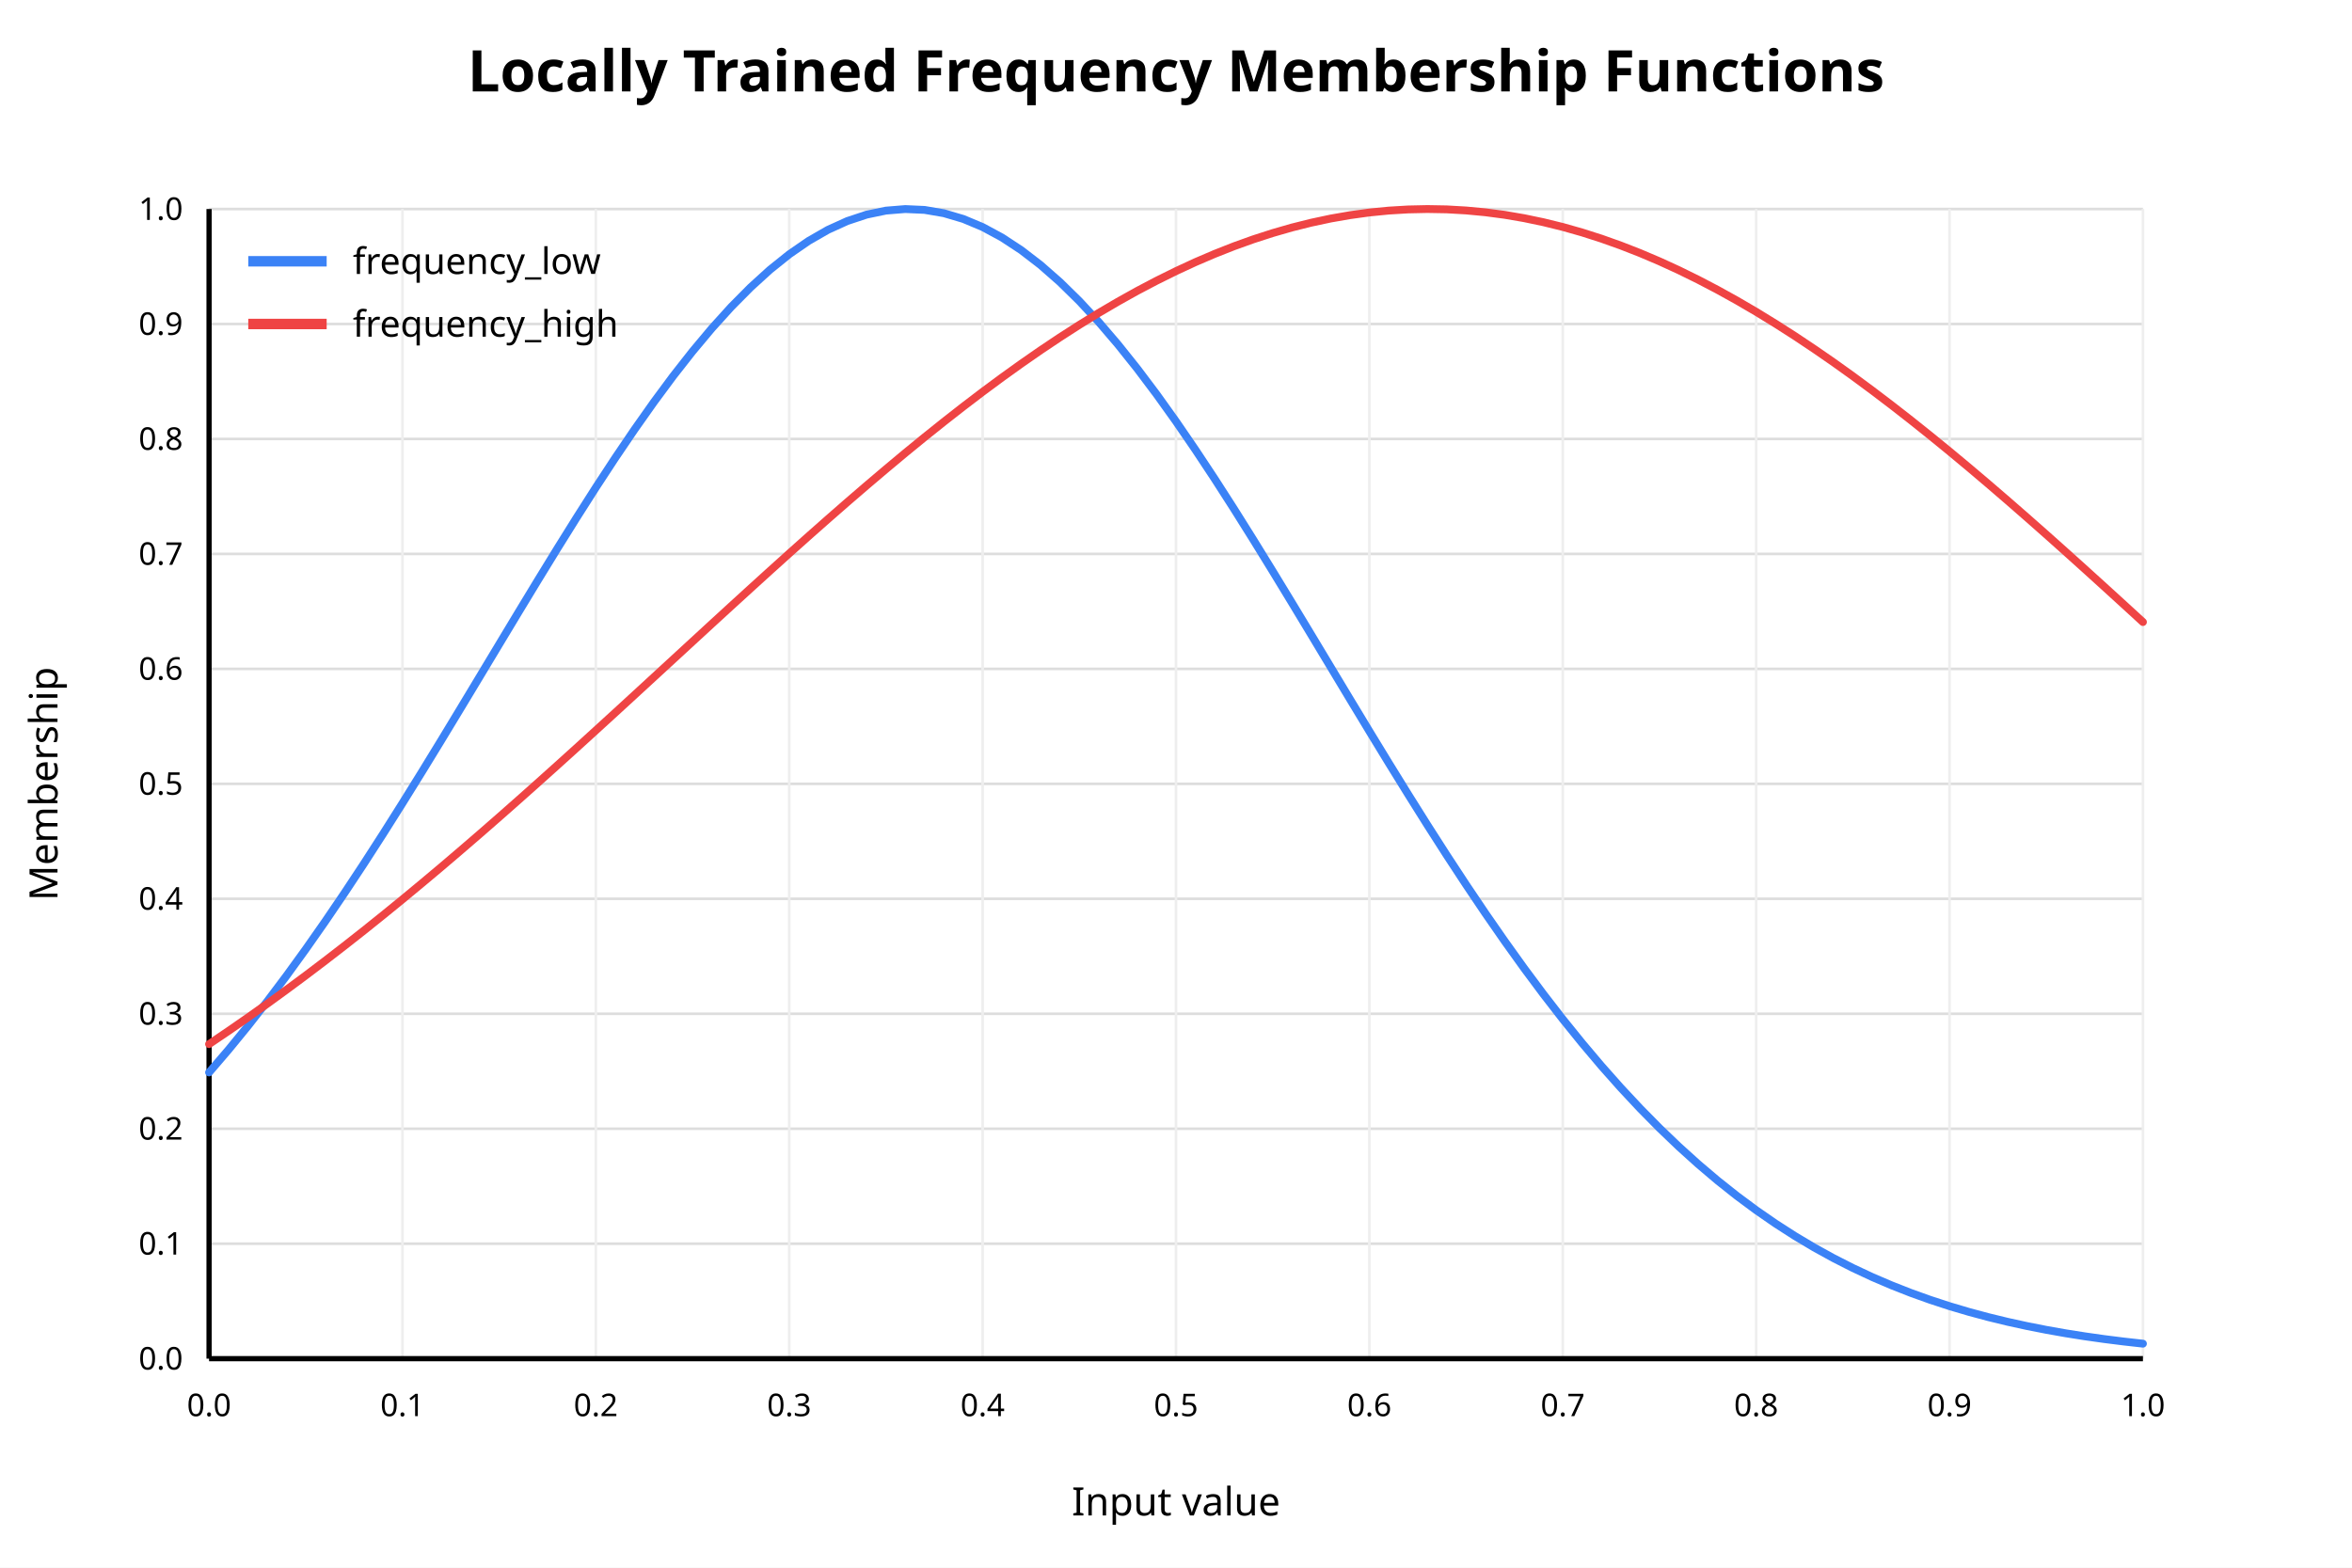
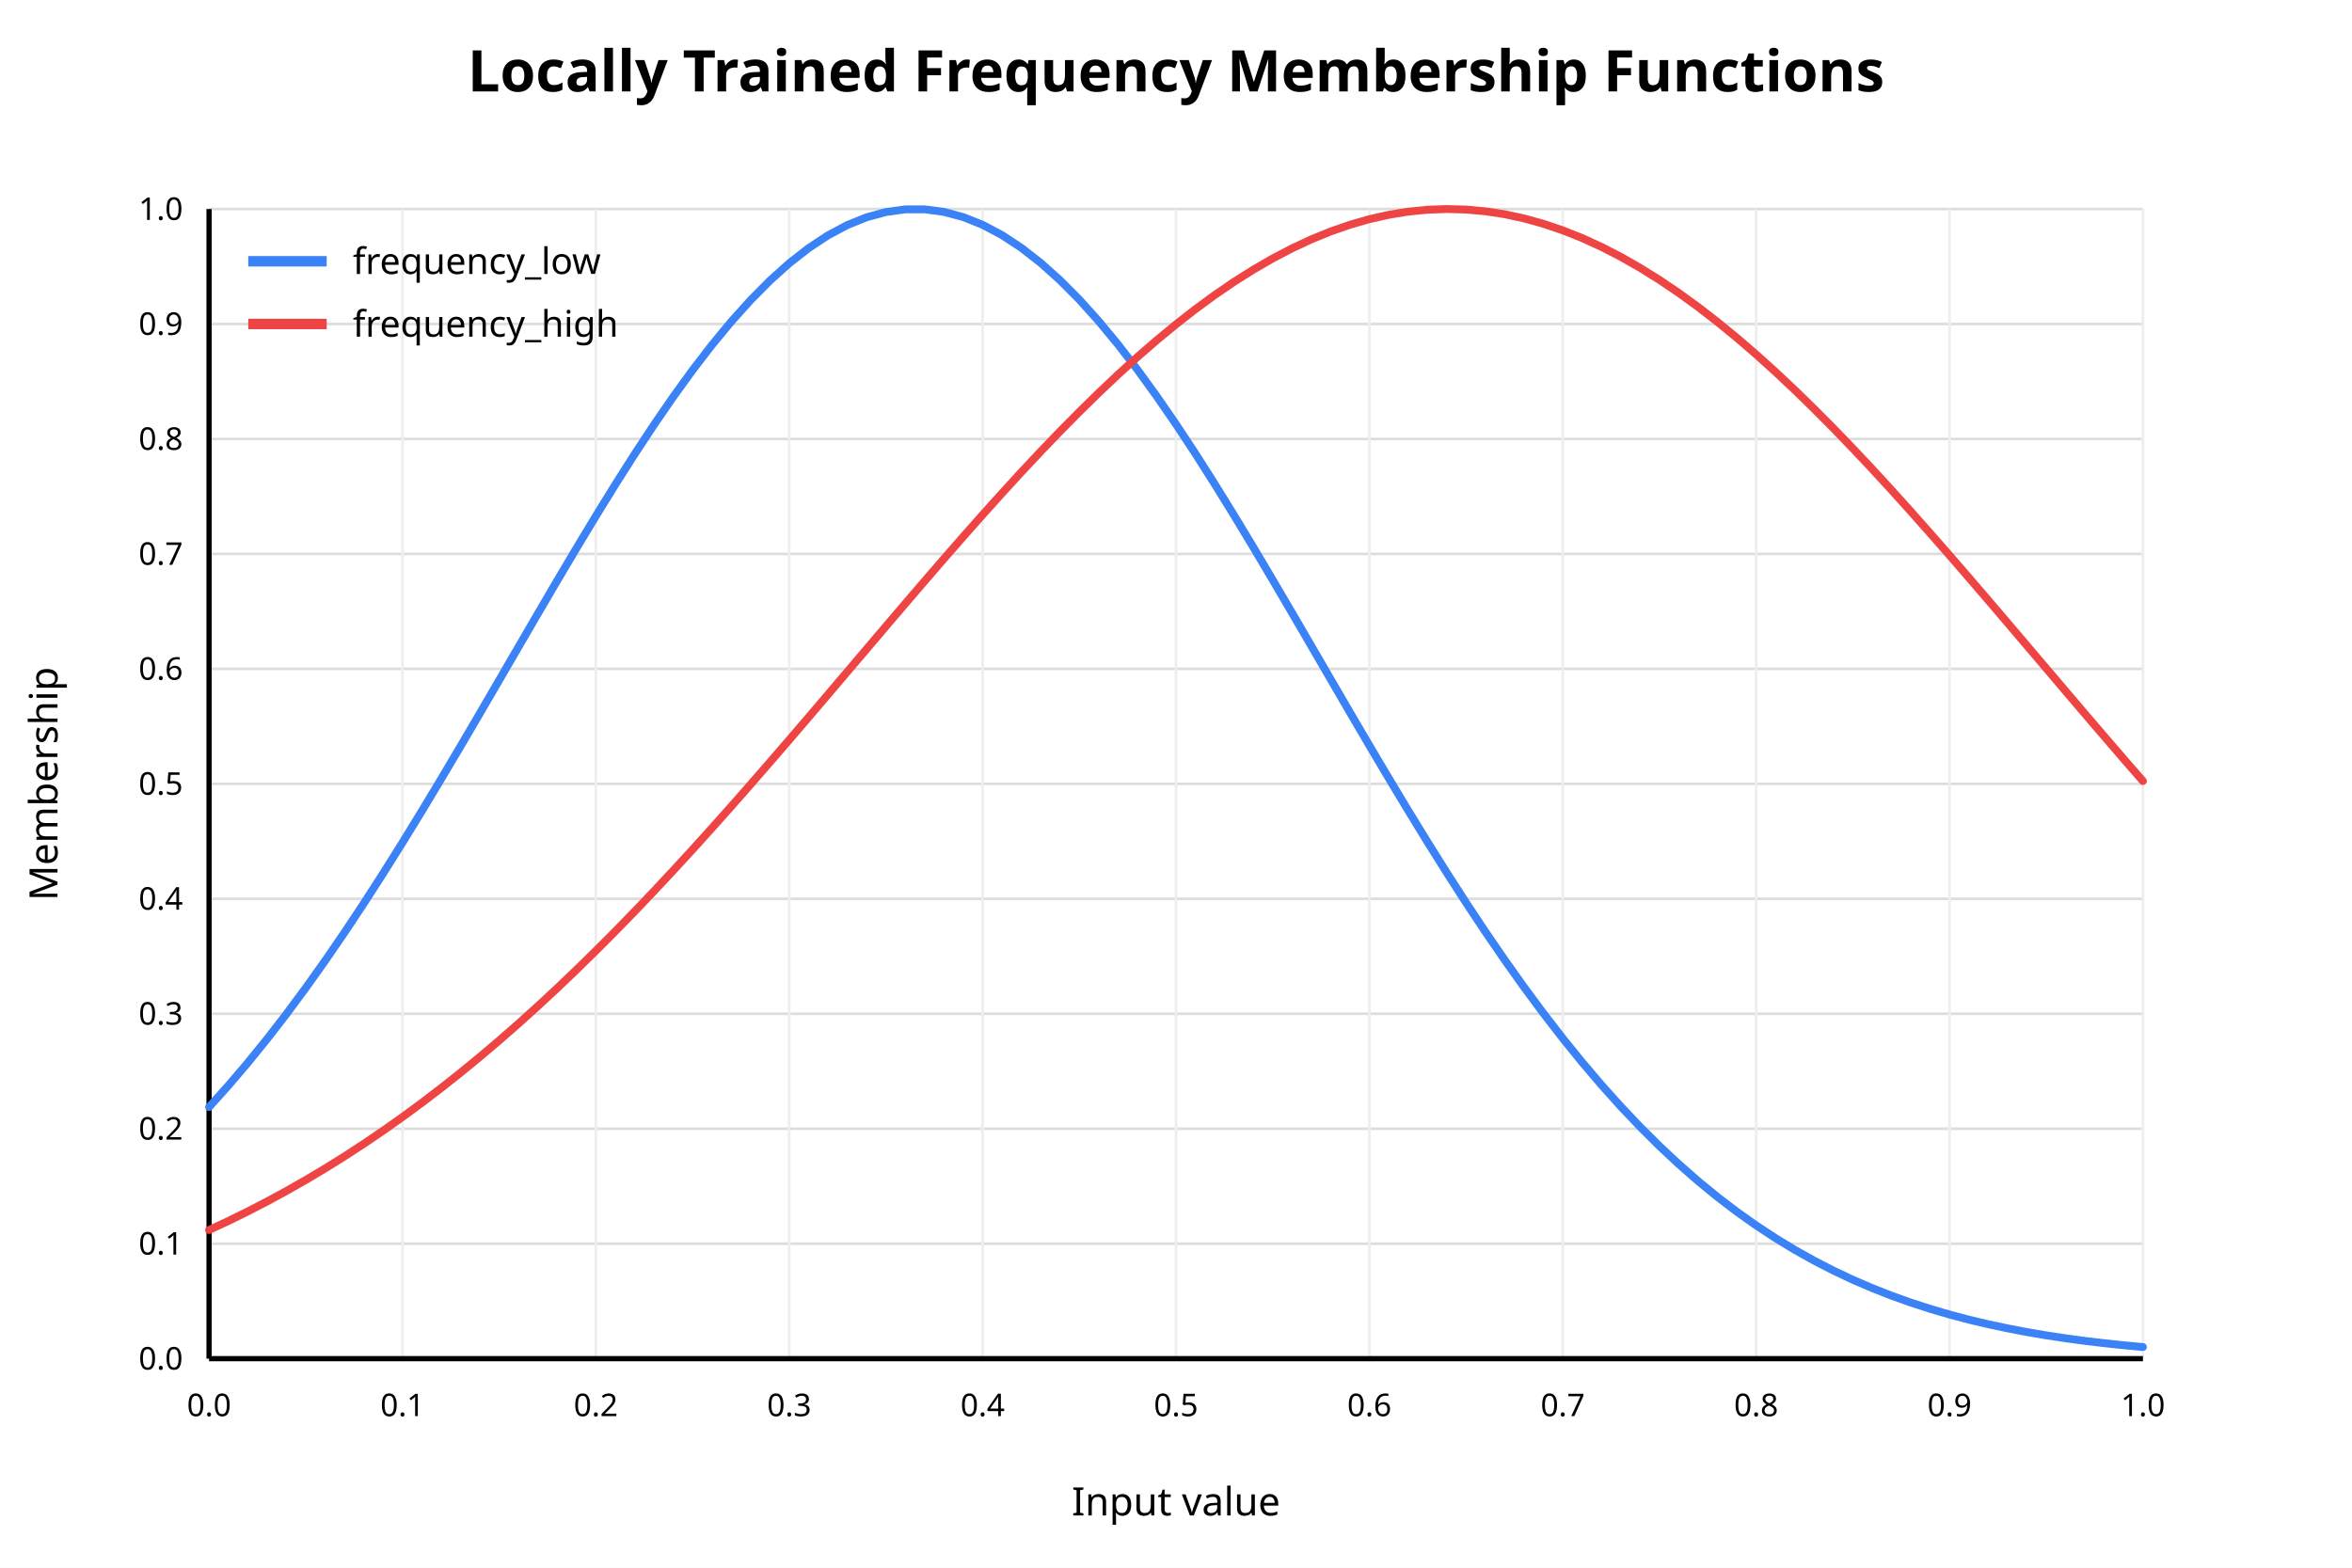
<svg xmlns="http://www.w3.org/2000/svg" width="900" height="600" viewBox="0 0 900 600">
  <rect x="0" y="0" width="900" height="600" fill="white" />
  <text x="450" y="35" text-anchor="middle" font-family="sans-serif" font-size="22" font-weight="bold" fill="black">Locally Trained Frequency Membership Functions</text>
  <line x1="80" y1="520.00" x2="820" y2="520.00" stroke="#dddddd" stroke-width="1" />
  <text x="70" y="520.00" text-anchor="end" dominant-baseline="middle" font-family="sans-serif" font-size="12" fill="black">0.0</text>
  <line x1="80" y1="476.00" x2="820" y2="476.00" stroke="#dddddd" stroke-width="1" />
  <text x="70" y="476.00" text-anchor="end" dominant-baseline="middle" font-family="sans-serif" font-size="12" fill="black">0.1</text>
  <line x1="80" y1="432.00" x2="820" y2="432.00" stroke="#dddddd" stroke-width="1" />
  <text x="70" y="432.00" text-anchor="end" dominant-baseline="middle" font-family="sans-serif" font-size="12" fill="black">0.2</text>
  <line x1="80" y1="388.00" x2="820" y2="388.00" stroke="#dddddd" stroke-width="1" />
  <text x="70" y="388.00" text-anchor="end" dominant-baseline="middle" font-family="sans-serif" font-size="12" fill="black">0.3</text>
  <line x1="80" y1="344.00" x2="820" y2="344.00" stroke="#dddddd" stroke-width="1" />
  <text x="70" y="344.00" text-anchor="end" dominant-baseline="middle" font-family="sans-serif" font-size="12" fill="black">0.4</text>
  <line x1="80" y1="300.00" x2="820" y2="300.00" stroke="#dddddd" stroke-width="1" />
  <text x="70" y="300.00" text-anchor="end" dominant-baseline="middle" font-family="sans-serif" font-size="12" fill="black">0.5</text>
  <line x1="80" y1="256.00" x2="820" y2="256.00" stroke="#dddddd" stroke-width="1" />
  <text x="70" y="256.00" text-anchor="end" dominant-baseline="middle" font-family="sans-serif" font-size="12" fill="black">0.6</text>
  <line x1="80" y1="212.00" x2="820" y2="212.00" stroke="#dddddd" stroke-width="1" />
  <text x="70" y="212.00" text-anchor="end" dominant-baseline="middle" font-family="sans-serif" font-size="12" fill="black">0.7</text>
  <line x1="80" y1="168.00" x2="820" y2="168.00" stroke="#dddddd" stroke-width="1" />
  <text x="70" y="168.00" text-anchor="end" dominant-baseline="middle" font-family="sans-serif" font-size="12" fill="black">0.8</text>
  <line x1="80" y1="124.00" x2="820" y2="124.00" stroke="#dddddd" stroke-width="1" />
  <text x="70" y="124.00" text-anchor="end" dominant-baseline="middle" font-family="sans-serif" font-size="12" fill="black">0.9</text>
  <line x1="80" y1="80.00" x2="820" y2="80.00" stroke="#dddddd" stroke-width="1" />
  <text x="70" y="80.00" text-anchor="end" dominant-baseline="middle" font-family="sans-serif" font-size="12" fill="black">1.0</text>
  <line x1="80.00" y1="80" x2="80.00" y2="520" stroke="#eeeeee" stroke-width="1" />
  <text x="80.00" y="542" text-anchor="middle" font-family="sans-serif" font-size="12" fill="black">0.0</text>
  <line x1="154.00" y1="80" x2="154.00" y2="520" stroke="#eeeeee" stroke-width="1" />
  <text x="154.00" y="542" text-anchor="middle" font-family="sans-serif" font-size="12" fill="black">0.1</text>
  <line x1="228.00" y1="80" x2="228.00" y2="520" stroke="#eeeeee" stroke-width="1" />
  <text x="228.00" y="542" text-anchor="middle" font-family="sans-serif" font-size="12" fill="black">0.2</text>
  <line x1="302.00" y1="80" x2="302.00" y2="520" stroke="#eeeeee" stroke-width="1" />
  <text x="302.00" y="542" text-anchor="middle" font-family="sans-serif" font-size="12" fill="black">0.3</text>
  <line x1="376.00" y1="80" x2="376.00" y2="520" stroke="#eeeeee" stroke-width="1" />
  <text x="376.00" y="542" text-anchor="middle" font-family="sans-serif" font-size="12" fill="black">0.4</text>
  <line x1="450.00" y1="80" x2="450.00" y2="520" stroke="#eeeeee" stroke-width="1" />
  <text x="450.00" y="542" text-anchor="middle" font-family="sans-serif" font-size="12" fill="black">0.5</text>
  <line x1="524.00" y1="80" x2="524.00" y2="520" stroke="#eeeeee" stroke-width="1" />
  <text x="524.00" y="542" text-anchor="middle" font-family="sans-serif" font-size="12" fill="black">0.6</text>
  <line x1="598.00" y1="80" x2="598.00" y2="520" stroke="#eeeeee" stroke-width="1" />
  <text x="598.00" y="542" text-anchor="middle" font-family="sans-serif" font-size="12" fill="black">0.7</text>
  <line x1="672.00" y1="80" x2="672.00" y2="520" stroke="#eeeeee" stroke-width="1" />
  <text x="672.00" y="542" text-anchor="middle" font-family="sans-serif" font-size="12" fill="black">0.8</text>
  <line x1="746.00" y1="80" x2="746.00" y2="520" stroke="#eeeeee" stroke-width="1" />
  <text x="746.00" y="542" text-anchor="middle" font-family="sans-serif" font-size="12" fill="black">0.9</text>
  <line x1="820.00" y1="80" x2="820.00" y2="520" stroke="#eeeeee" stroke-width="1" />
  <text x="820.00" y="542" text-anchor="middle" font-family="sans-serif" font-size="12" fill="black">1.0</text>
  <line x1="80" y1="520" x2="820" y2="520" stroke="black" stroke-width="2" />
  <line x1="80" y1="80" x2="80" y2="520" stroke="black" stroke-width="2" />
  <text x="450" y="580" text-anchor="middle" font-family="sans-serif" font-size="15" fill="black">Input value</text>
  <text x="22" y="300" text-anchor="middle" font-family="sans-serif" font-size="15" fill="black" transform="rotate(-90 22 300)">Membership</text>
-   <polyline fill="none" stroke="#3b82f6" stroke-width="3" stroke-linejoin="round" stroke-linecap="round" points="80.00,410.45 87.40,401.81 94.80,392.77 102.20,383.32 109.60,373.49 117.00,363.28 124.40,352.72 131.80,341.82 139.20,330.62 146.60,319.14 154.00,307.42 161.40,295.50 168.80,283.41 176.20,271.19 183.60,258.91 191.00,246.60 198.40,234.32 205.80,222.12 213.20,210.06 220.60,198.20 228.00,186.59 235.40,175.30 242.80,164.39 250.20,153.91 257.60,143.92 265.00,134.49 272.40,125.65 279.80,117.47 287.20,110.00 294.60,103.27 302.00,97.33 309.40,92.22 316.80,87.97 324.20,84.61 331.60,82.15 339.00,80.61 346.40,80.01 353.80,80.34 361.20,81.61 368.60,83.80 376.00,86.90 383.40,90.90 390.80,95.76 398.20,101.46 405.60,107.96 413.00,115.22 420.40,123.20 427.80,131.85 435.20,141.12 442.60,150.95 450.00,161.29 457.40,172.09 464.80,183.27 472.20,194.79 479.60,206.59 487.00,218.60 494.40,230.76 501.80,243.02 509.20,255.33 516.60,267.63 524.00,279.87 531.40,292.00 538.80,303.97 546.20,315.76 553.60,327.31 561.00,338.59 568.40,349.58 575.80,360.24 583.20,370.56 590.60,380.50 598.00,390.06 605.40,399.22 612.80,407.98 620.20,416.32 627.60,424.24 635.00,431.75 642.40,438.84 649.80,445.52 657.20,451.80 664.60,457.68 672.00,463.17 679.40,468.29 686.80,473.05 694.20,477.46 701.60,481.54 709.00,485.30 716.40,488.76 723.80,491.93 731.20,494.84 738.60,497.49 746.00,499.91 753.40,502.10 760.80,504.09 768.20,505.89 775.60,507.51 783.00,508.97 790.40,510.28 797.80,511.45 805.20,512.50 812.60,513.43 820.00,514.26" />
+   <polyline fill="none" stroke="#3b82f6" stroke-width="3" stroke-linejoin="round" stroke-linecap="round" points="80.00,423.70 87.40,415.46 94.80,406.77 102.20,397.65 109.60,388.09 117.00,378.10 124.40,367.71 131.80,356.93 139.20,345.78 146.60,334.29 154.00,322.50 161.40,310.44 168.80,298.14 176.20,285.66 183.60,273.05 191.00,260.34 198.40,247.60 205.80,234.89 213.20,222.26 220.60,209.79 228.00,197.52 235.40,185.53 242.80,173.89 250.20,162.66 257.60,151.90 265.00,141.69 272.40,132.07 279.80,123.11 287.20,114.88 294.60,107.41 302.00,100.76 309.40,94.98 316.80,90.09 324.20,86.14 331.60,83.16 339.00,81.15 346.40,80.13 353.80,80.12 361.20,81.11 368.60,83.09 376.00,86.05 383.40,89.98 390.80,94.84 398.20,100.60 405.60,107.23 413.00,114.67 420.40,122.89 427.80,131.83 435.20,141.43 442.60,151.63 450.00,162.37 457.40,173.59 464.80,185.23 472.20,197.21 479.60,209.46 487.00,221.94 494.40,234.56 501.80,247.27 509.20,260.01 516.60,272.72 524.00,285.34 531.40,297.82 538.80,310.12 546.20,322.19 553.60,333.99 561.00,345.49 568.40,356.64 575.80,367.43 583.20,377.84 590.60,387.83 598.00,397.40 605.40,406.54 612.80,415.24 620.20,423.49 627.60,431.29 635.00,438.65 642.40,445.56 649.80,452.05 657.20,458.11 664.60,463.76 672.00,469.01 679.40,473.87 686.80,478.37 694.20,482.51 701.60,486.32 709.00,489.81 716.40,492.99 723.80,495.90 731.20,498.55 738.60,500.94 746.00,503.11 753.40,505.07 760.80,506.83 768.20,508.40 775.60,509.82 783.00,511.08 790.40,512.20 797.80,513.20 805.20,514.08 812.60,514.86 820.00,515.55" />
  <line x1="95" y1="100" x2="125" y2="100" stroke="#3b82f6" stroke-width="4" />
  <text x="135" y="100" dominant-baseline="middle" font-family="sans-serif" font-size="14" fill="black">frequency_low</text>
-   <polyline fill="none" stroke="#ef4444" stroke-width="3" stroke-linejoin="round" stroke-linecap="round" points="80.00,399.61 87.40,394.60 94.80,389.47 102.20,384.21 109.60,378.83 117.00,373.34 124.40,367.73 131.80,362.01 139.20,356.19 146.60,350.25 154.00,344.22 161.40,338.09 168.80,331.88 176.20,325.57 183.60,319.19 191.00,312.73 198.40,306.20 205.80,299.61 213.20,292.97 220.60,286.28 228.00,279.54 235.40,272.78 242.80,265.99 250.20,259.18 257.60,252.37 265.00,245.56 272.40,238.75 279.80,231.97 287.20,225.22 294.60,218.50 302.00,211.83 309.40,205.22 316.80,198.68 324.20,192.21 331.60,185.84 339.00,179.56 346.40,173.38 353.80,167.33 361.20,161.41 368.60,155.62 376.00,149.98 383.40,144.50 390.80,139.19 398.20,134.05 405.60,129.10 413.00,124.34 420.40,119.79 427.80,115.45 435.20,111.32 442.60,107.43 450.00,103.77 457.40,100.34 464.80,97.17 472.20,94.25 479.60,91.59 487.00,89.20 494.40,87.07 501.80,85.22 509.20,83.64 516.60,82.35 524.00,81.33 531.40,80.60 538.80,80.16 546.20,80.00 553.60,80.13 561.00,80.55 568.40,81.25 575.80,82.23 583.20,83.50 590.60,85.05 598.00,86.87 605.40,88.97 612.80,91.34 620.20,93.98 627.60,96.87 635.00,100.02 642.40,103.41 649.80,107.05 657.20,110.92 664.60,115.02 672.00,119.34 679.40,123.88 686.80,128.61 694.20,133.55 701.60,138.66 709.00,143.96 716.40,149.43 723.80,155.05 731.20,160.82 738.60,166.73 746.00,172.77 753.40,178.93 760.80,185.20 768.20,191.57 775.60,198.03 783.00,204.56 790.40,211.17 797.80,217.83 805.20,224.54 812.60,231.29 820.00,238.07" />
+   <polyline fill="none" stroke="#ef4444" stroke-width="3" stroke-linejoin="round" stroke-linecap="round" points="80.00,470.76 87.40,467.30 94.80,463.66 102.20,459.84 109.60,455.82 117.00,451.61 124.40,447.20 131.80,442.59 139.20,437.77 146.60,432.75 154.00,427.52 161.40,422.08 168.80,416.43 176.20,410.57 183.60,404.51 191.00,398.23 198.40,391.76 205.80,385.08 213.20,378.21 220.60,371.14 228.00,363.89 235.40,356.47 242.80,348.87 250.20,341.11 257.60,333.19 265.00,325.14 272.40,316.95 279.80,308.65 287.20,300.24 294.60,291.73 302.00,283.16 309.40,274.52 316.80,265.84 324.20,257.13 331.60,248.42 339.00,239.71 346.40,231.03 353.80,222.41 361.20,213.85 368.60,205.38 376.00,197.02 383.40,188.80 390.80,180.72 398.20,172.82 405.60,165.12 413.00,157.63 420.40,150.38 427.80,143.38 435.20,136.66 442.60,130.24 450.00,124.13 457.40,118.36 464.80,112.93 472.20,107.87 479.60,103.20 487.00,98.92 494.40,95.05 501.80,91.60 509.20,88.58 516.60,86.01 524.00,83.88 531.40,82.22 538.80,81.01 546.20,80.27 553.60,80.00 561.00,80.20 568.40,80.87 575.80,82.00 583.20,83.60 590.60,85.65 598.00,88.16 605.40,91.11 612.80,94.49 620.20,98.30 627.60,102.52 635.00,107.13 642.40,112.13 649.80,117.50 657.20,123.23 664.60,129.28 672.00,135.66 679.40,142.34 686.80,149.29 694.20,156.51 701.60,163.96 709.00,171.63 716.40,179.50 723.80,187.55 731.20,195.76 738.60,204.10 746.00,212.55 753.40,221.09 760.80,229.71 768.20,238.38 775.60,247.09 783.00,255.80 790.40,264.51 797.80,273.20 805.20,281.84 812.60,290.43 820.00,298.94" />
  <line x1="95" y1="124" x2="125" y2="124" stroke="#ef4444" stroke-width="4" />
  <text x="135" y="124" dominant-baseline="middle" font-family="sans-serif" font-size="14" fill="black">frequency_high</text>
</svg>
